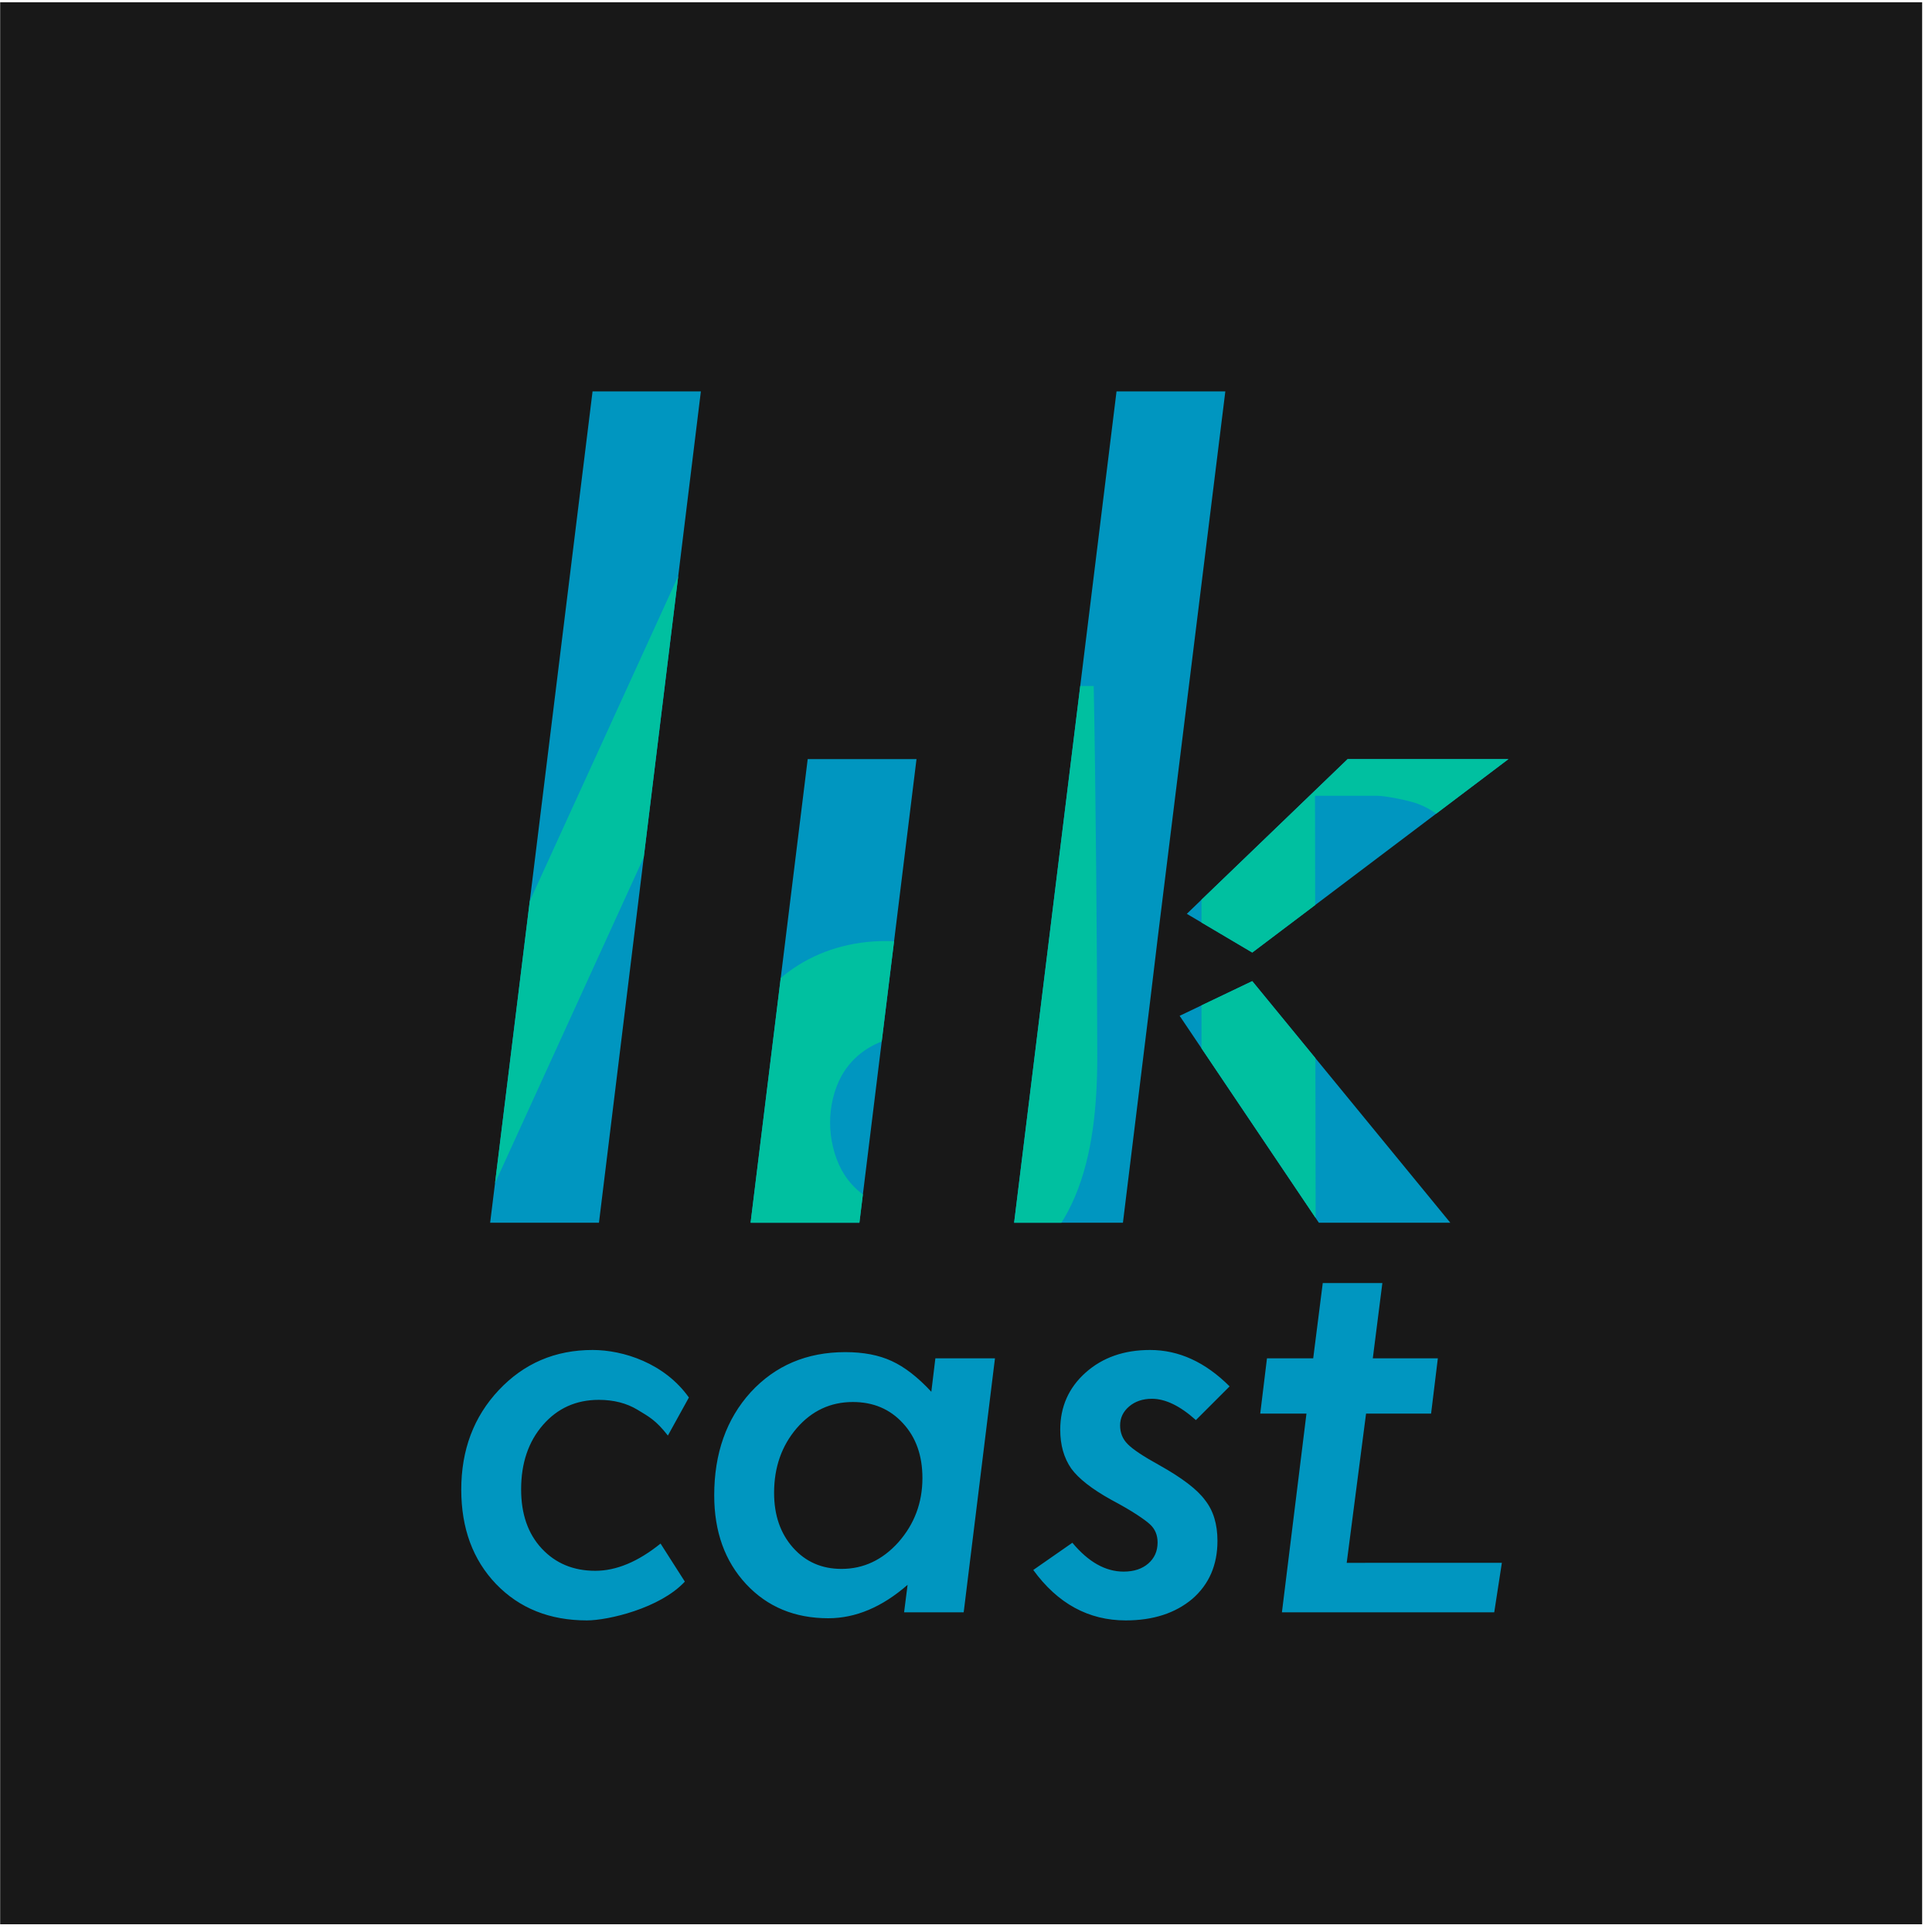
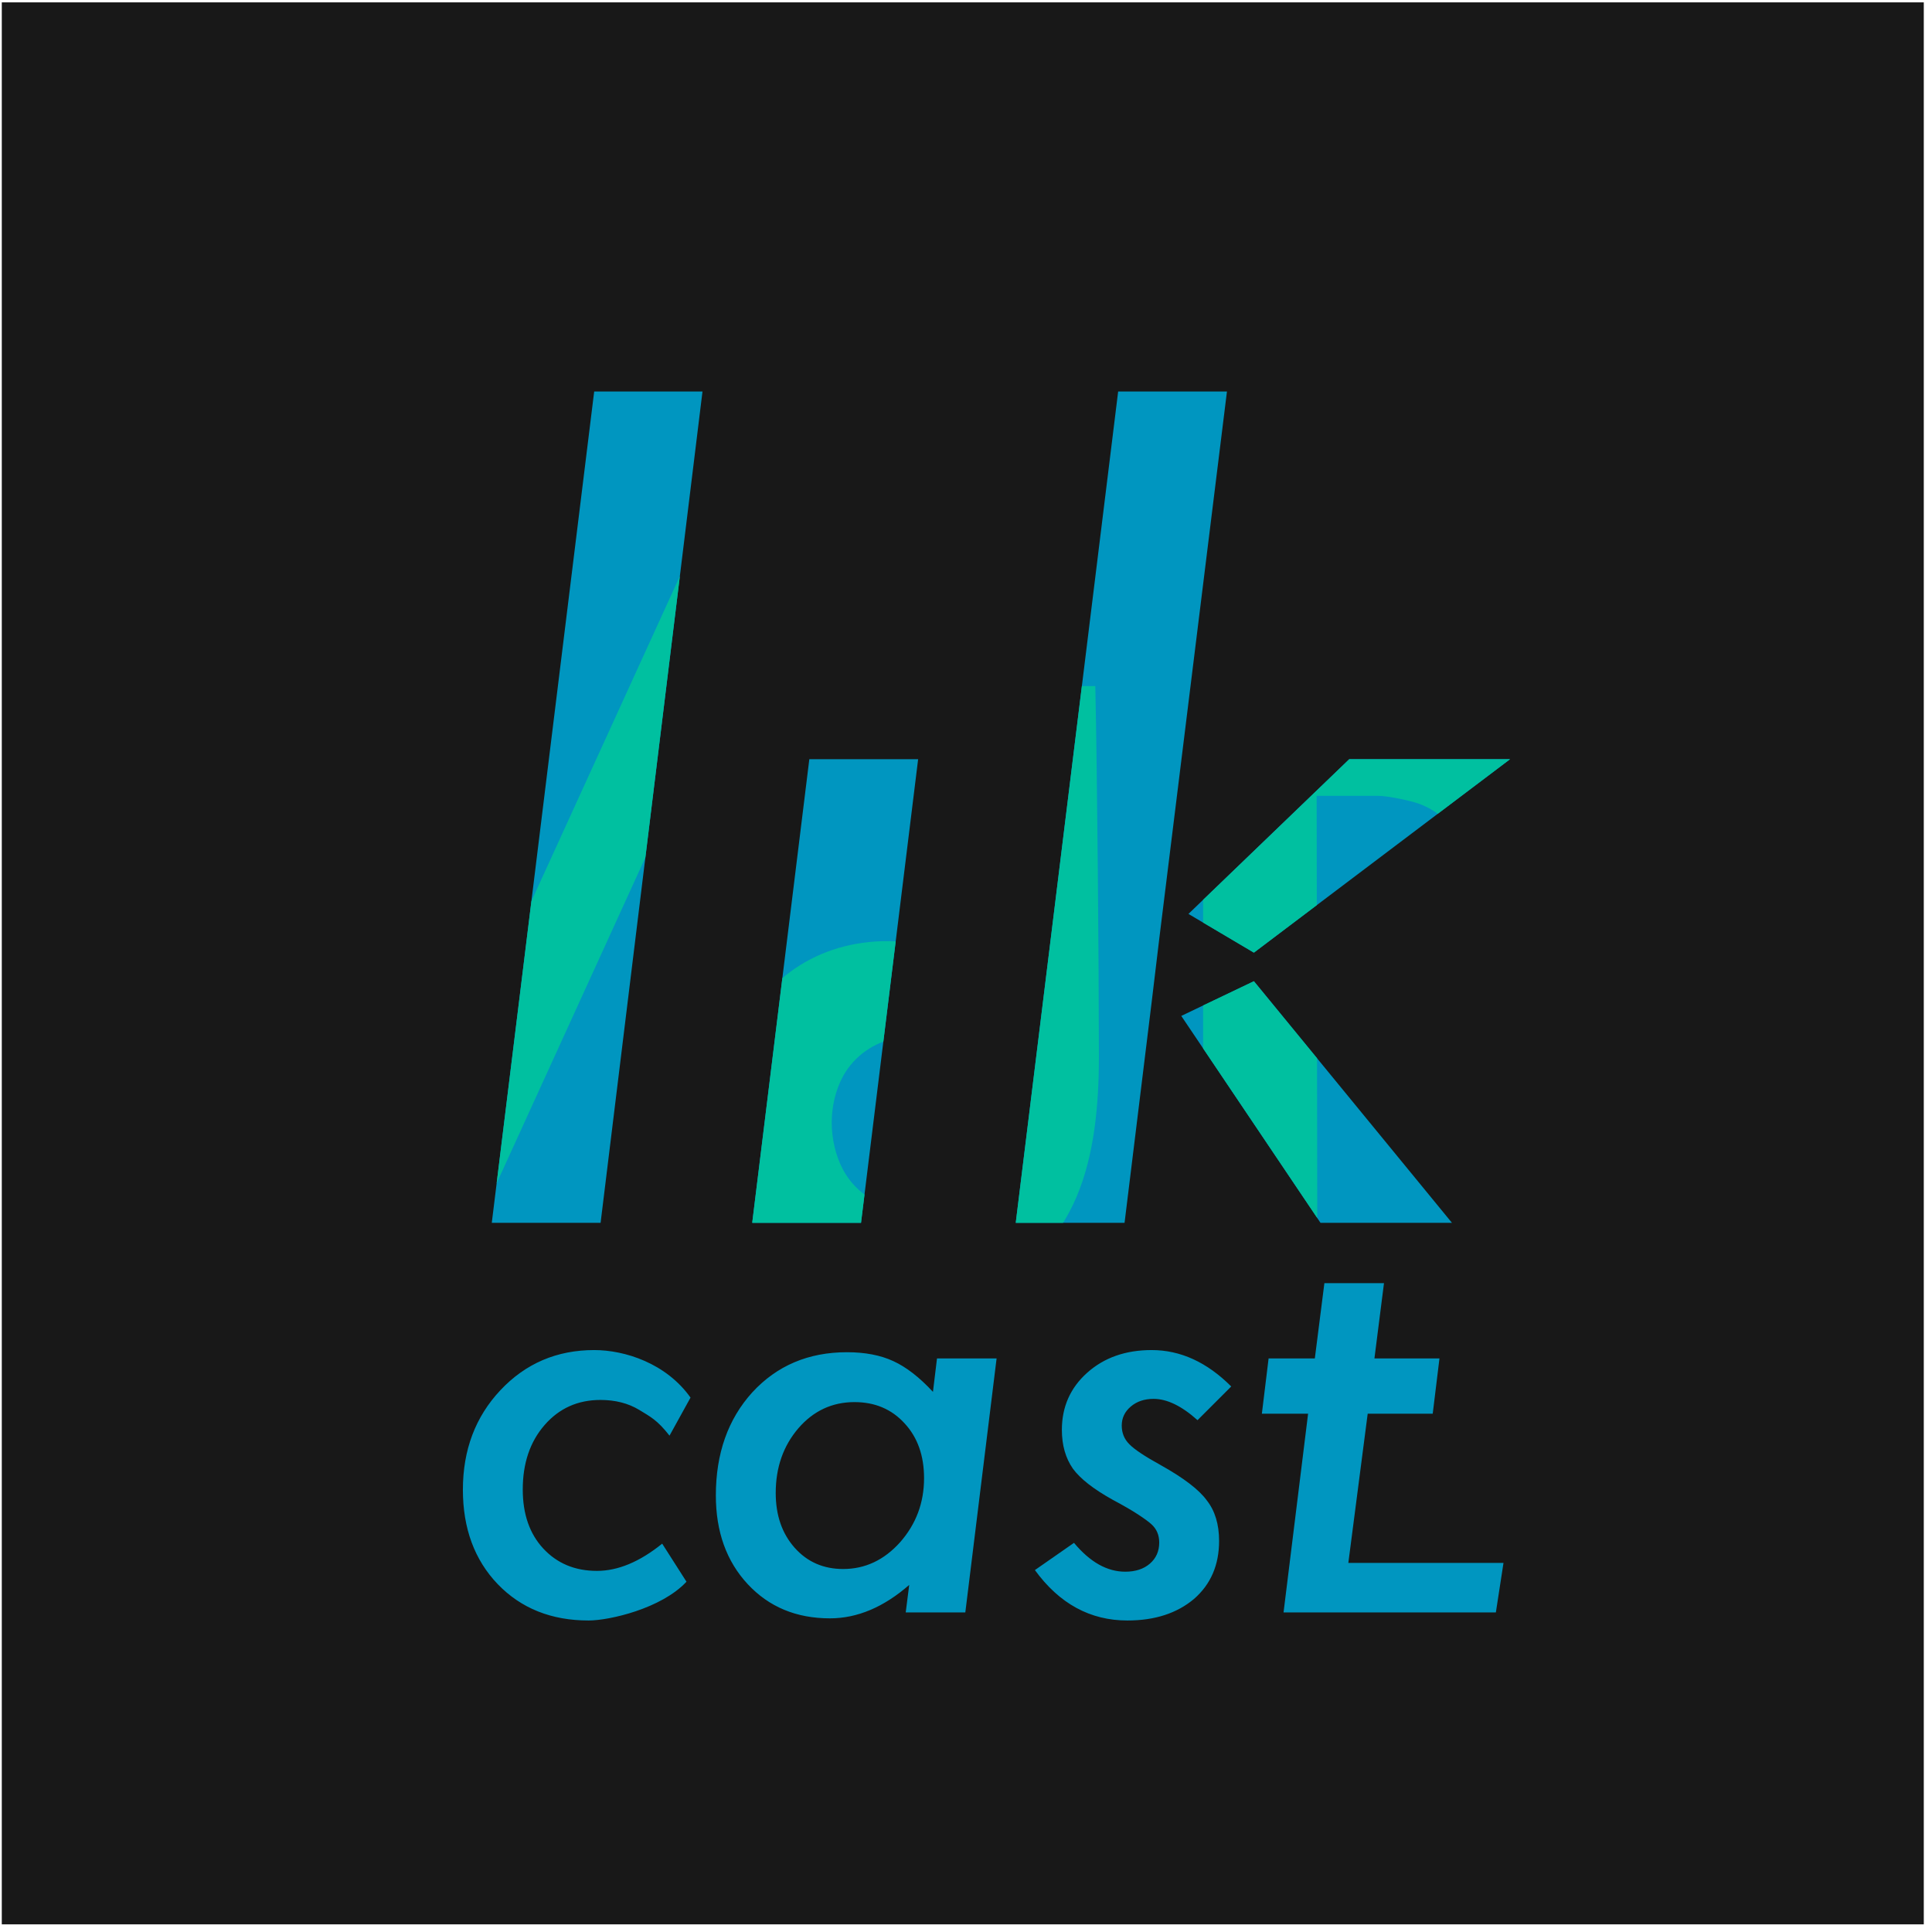
<svg xmlns="http://www.w3.org/2000/svg" width="100%" height="100%" viewBox="0 0 193 193" version="1.1" xml:space="preserve" style="fill-rule:evenodd;clip-rule:evenodd;stroke-linejoin:round;stroke-miterlimit:2;">
-   <rect id="likcast-padding-bg-b" x="0.016" y="0.227" width="192" height="192" style="fill:#181818;" />
-   <path d="M122.833,138.494l-3.368,3.367c-1.58,-1.419 -3.044,-2.128 -4.391,-2.128c-0.916,0 -1.675,0.256 -2.277,0.767c-0.601,0.512 -0.902,1.145 -0.902,1.899c0,0.736 0.251,1.356 0.754,1.859c0.503,0.52 1.554,1.221 3.152,2.101c2.281,1.275 3.808,2.442 4.58,3.501c0.826,1.042 1.239,2.397 1.239,4.067c0,2.406 -0.835,4.337 -2.505,5.791c-1.706,1.437 -3.925,2.155 -6.655,2.155c-3.717,0 -6.798,-1.679 -9.24,-5.037l3.906,-2.72c1.599,1.921 3.305,2.882 5.119,2.882c1.024,0 1.845,-0.27 2.465,-0.808c0.62,-0.539 0.929,-1.239 0.929,-2.101c0,-0.754 -0.26,-1.365 -0.781,-1.832c-0.251,-0.233 -0.691,-0.556 -1.32,-0.969c-0.629,-0.413 -1.482,-0.907 -2.559,-1.482c-1.904,-1.059 -3.224,-2.092 -3.961,-3.097c-0.736,-1.06 -1.104,-2.353 -1.104,-3.879c0,-2.298 0.844,-4.202 2.532,-5.71c1.689,-1.508 3.835,-2.262 6.439,-2.262c2.874,0 5.523,1.212 7.948,3.636Zm-54.015,1.112l-2.099,3.801c-1.221,-1.562 -1.908,-1.888 -3.022,-2.57c-1.095,-0.664 -2.389,-0.997 -3.879,-0.997c-2.263,0 -4.122,0.835 -5.577,2.505c-1.455,1.67 -2.182,3.816 -2.182,6.438c0,2.46 0.682,4.426 2.047,5.898c1.383,1.491 3.17,2.236 5.361,2.236c2.102,0 4.275,-0.907 6.52,-2.72l2.427,3.801c-2.494,2.681 -7.698,3.875 -9.782,3.875c-3.718,0 -6.744,-1.212 -9.079,-3.636c-2.317,-2.424 -3.475,-5.567 -3.475,-9.427c0,-3.969 1.248,-7.282 3.745,-9.939c2.514,-2.676 5.639,-4.013 9.375,-4.013c3.053,0 7.186,1.314 9.62,4.748Zm27.451,21.459l-5.954,0l0.35,-2.747c-2.55,2.226 -5.19,3.339 -7.921,3.339c-3.358,0 -6.097,-1.14 -8.217,-3.42c-2.119,-2.281 -3.179,-5.235 -3.179,-8.862c0,-4.184 1.213,-7.613 3.637,-10.289c2.461,-2.675 5.613,-4.013 9.457,-4.013c1.814,0 3.358,0.296 4.634,0.889c1.293,0.592 2.613,1.616 3.96,3.07l0.404,-3.339l5.954,0l-3.125,25.372Zm53,0l-21.21,0l2.452,-19.851l-4.618,0l0.673,-5.521l4.618,0l0.955,-7.52l5.954,0l-0.955,7.52l6.497,0l-0.674,5.521l-6.496,0l-1.934,14.908l15.5,-0.003l-0.762,4.946Zm-57.122,-13.414c0,-2.244 -0.647,-4.067 -1.94,-5.467c-1.293,-1.419 -2.963,-2.128 -5.011,-2.128c-2.227,0 -4.095,0.871 -5.604,2.613c-1.508,1.759 -2.263,3.914 -2.263,6.464c0,2.226 0.629,4.049 1.886,5.468c1.257,1.418 2.874,2.127 4.85,2.127c2.191,0 4.086,-0.888 5.684,-2.666c1.599,-1.814 2.398,-3.951 2.398,-6.411Zm-32.313,-25.504l-10.87,0l10.23,-83.047l10.82,0l-10.18,83.047Zm85.048,0l-13.132,0l-13.908,-20.67l7.255,-3.466l19.785,24.136Zm-59.032,0l-10.869,0l5.705,-46.317l10.87,0l-5.706,46.317Zm26.326,0l-10.869,0l10.23,-83.047l10.869,0l-6.738,54.466l-0.787,6.553l-2.705,22.028Zm6.383,-30.859l16.066,-15.458l16.066,0l-25.594,19.326l-6.538,-3.868Z" style="fill:#0096c0;fill-rule:nonzero;" />
+   <rect id="likcast-padding-bg-b" x="0.179" y="0.236" width="192" height="192" style="fill:#181818;" />
+   <path d="M122.996,138.503l-3.368,3.367c-1.58,-1.419 -3.044,-2.128 -4.391,-2.128c-0.916,0 -1.675,0.256 -2.277,0.768c-0.602,0.511 -0.902,1.144 -0.902,1.898c0,0.737 0.251,1.356 0.754,1.859c0.503,0.521 1.554,1.221 3.152,2.101c2.281,1.275 3.808,2.442 4.58,3.501c0.826,1.042 1.239,2.397 1.239,4.067c0,2.406 -0.835,4.337 -2.505,5.791c-1.706,1.437 -3.925,2.155 -6.655,2.155c-3.717,0 -6.798,-1.679 -9.24,-5.037l3.906,-2.72c1.599,1.921 3.305,2.882 5.119,2.882c1.024,0 1.845,-0.269 2.465,-0.808c0.62,-0.539 0.929,-1.239 0.929,-2.101c0,-0.754 -0.26,-1.365 -0.781,-1.832c-0.251,-0.233 -0.691,-0.556 -1.32,-0.969c-0.629,-0.413 -1.482,-0.907 -2.559,-1.482c-1.904,-1.059 -3.224,-2.092 -3.961,-3.097c-0.736,-1.059 -1.104,-2.352 -1.104,-3.879c0,-2.298 0.844,-4.201 2.532,-5.71c1.688,-1.508 3.835,-2.262 6.439,-2.262c2.874,0 5.523,1.212 7.948,3.636Zm-54.015,1.112l-2.099,3.802c-1.221,-1.563 -1.908,-1.888 -3.022,-2.571c-1.095,-0.664 -2.389,-0.996 -3.879,-0.996c-2.263,0 -4.122,0.835 -5.577,2.505c-1.455,1.669 -2.182,3.815 -2.182,6.437c0,2.46 0.682,4.426 2.047,5.899c1.383,1.49 3.17,2.235 5.361,2.235c2.102,0 4.275,-0.907 6.52,-2.72l2.427,3.802c-2.494,2.68 -7.698,3.874 -9.782,3.874c-3.718,0 -6.744,-1.212 -9.079,-3.636c-2.317,-2.424 -3.475,-5.567 -3.475,-9.427c0,-3.969 1.248,-7.281 3.745,-9.939c2.514,-2.675 5.639,-4.013 9.375,-4.013c3.053,0 7.185,1.314 9.62,4.748Zm27.451,21.459l-5.954,0l0.35,-2.747c-2.55,2.226 -5.19,3.34 -7.921,3.34c-3.358,0 -6.097,-1.141 -8.217,-3.421c-2.119,-2.281 -3.179,-5.234 -3.179,-8.862c0,-4.183 1.213,-7.613 3.637,-10.289c2.461,-2.675 5.613,-4.013 9.457,-4.013c1.814,0 3.358,0.297 4.634,0.889c1.293,0.593 2.613,1.616 3.96,3.071l0.404,-3.34l5.954,0l-3.125,25.372Zm53,0l-21.21,0l2.452,-19.851l-4.618,0l0.673,-5.521l4.618,0l0.955,-7.52l5.954,0l-0.955,7.52l6.497,0l-0.674,5.521l-6.496,0l-1.934,14.908l15.5,-0.002l-0.762,4.945Zm-57.122,-13.413c0,-2.245 -0.647,-4.067 -1.94,-5.468c-1.293,-1.419 -2.963,-2.128 -5.011,-2.128c-2.227,0 -4.095,0.871 -5.604,2.613c-1.508,1.759 -2.263,3.914 -2.263,6.464c0,2.227 0.629,4.049 1.886,5.468c1.257,1.418 2.874,2.128 4.85,2.128c2.191,0 4.086,-0.889 5.684,-2.667c1.599,-1.814 2.398,-3.95 2.398,-6.41Zm-32.313,-25.505l-10.87,0l10.23,-83.047l10.82,0l-10.18,83.047Zm85.048,0l-13.132,0l-13.908,-20.669l7.255,-3.467l19.785,24.136Zm-59.032,0l-10.869,0l5.705,-46.317l10.87,0l-5.706,46.317Zm26.326,0l-10.869,0l10.23,-83.047l10.869,0l-6.738,54.466l-0.787,6.554l-2.705,22.027Zm6.383,-30.859l16.066,-15.458l16.066,0l-25.594,19.326l-6.538,-3.868Z" style="fill:#0096c0;fill-rule:nonzero;" />
  <clipPath id="_clip1">
-     <path d="M122.833,138.494l-3.368,3.367c-1.58,-1.419 -3.044,-2.128 -4.391,-2.128c-0.916,0 -1.675,0.256 -2.277,0.767c-0.601,0.512 -0.902,1.145 -0.902,1.899c0,0.736 0.251,1.356 0.754,1.859c0.503,0.52 1.554,1.221 3.152,2.101c2.281,1.275 3.808,2.442 4.58,3.501c0.826,1.042 1.239,2.397 1.239,4.067c0,2.406 -0.835,4.337 -2.505,5.791c-1.706,1.437 -3.925,2.155 -6.655,2.155c-3.717,0 -6.798,-1.679 -9.24,-5.037l3.906,-2.72c1.599,1.921 3.305,2.882 5.119,2.882c1.024,0 1.845,-0.27 2.465,-0.808c0.62,-0.539 0.929,-1.239 0.929,-2.101c0,-0.754 -0.26,-1.365 -0.781,-1.832c-0.251,-0.233 -0.691,-0.556 -1.32,-0.969c-0.629,-0.413 -1.482,-0.907 -2.559,-1.482c-1.904,-1.059 -3.224,-2.092 -3.961,-3.097c-0.736,-1.06 -1.104,-2.353 -1.104,-3.879c0,-2.298 0.844,-4.202 2.532,-5.71c1.689,-1.508 3.835,-2.262 6.439,-2.262c2.874,0 5.523,1.212 7.948,3.636Zm-54.015,1.112l-2.099,3.801c-1.221,-1.562 -1.908,-1.888 -3.022,-2.57c-1.095,-0.664 -2.389,-0.997 -3.879,-0.997c-2.263,0 -4.122,0.835 -5.577,2.505c-1.455,1.67 -2.182,3.816 -2.182,6.438c0,2.46 0.682,4.426 2.047,5.898c1.383,1.491 3.17,2.236 5.361,2.236c2.102,0 4.275,-0.907 6.52,-2.72l2.427,3.801c-2.494,2.681 -7.698,3.875 -9.782,3.875c-3.718,0 -6.744,-1.212 -9.079,-3.636c-2.317,-2.424 -3.475,-5.567 -3.475,-9.427c0,-3.969 1.248,-7.282 3.745,-9.939c2.514,-2.676 5.639,-4.013 9.375,-4.013c3.053,0 7.186,1.314 9.62,4.748Zm27.451,21.459l-5.954,0l0.35,-2.747c-2.55,2.226 -5.19,3.339 -7.921,3.339c-3.358,0 -6.097,-1.14 -8.217,-3.42c-2.119,-2.281 -3.179,-5.235 -3.179,-8.862c0,-4.184 1.213,-7.613 3.637,-10.289c2.461,-2.675 5.613,-4.013 9.457,-4.013c1.814,0 3.358,0.296 4.634,0.889c1.293,0.592 2.613,1.616 3.96,3.07l0.404,-3.339l5.954,0l-3.125,25.372Zm53,0l-21.21,0l2.452,-19.851l-4.618,0l0.673,-5.521l4.618,0l0.955,-7.52l5.954,0l-0.955,7.52l6.497,0l-0.674,5.521l-6.496,0l-1.934,14.908l15.5,-0.003l-0.762,4.946Zm-57.122,-13.414c0,-2.244 -0.647,-4.067 -1.94,-5.467c-1.293,-1.419 -2.963,-2.128 -5.011,-2.128c-2.227,0 -4.095,0.871 -5.604,2.613c-1.508,1.759 -2.263,3.914 -2.263,6.464c0,2.226 0.629,4.049 1.886,5.468c1.257,1.418 2.874,2.127 4.85,2.127c2.191,0 4.086,-0.888 5.684,-2.666c1.599,-1.814 2.398,-3.951 2.398,-6.411Zm-32.313,-25.504l-10.87,0l10.23,-83.047l10.82,0l-10.18,83.047Zm85.048,0l-13.132,0l-13.908,-20.67l7.255,-3.466l19.785,24.136Zm-59.032,0l-10.869,0l5.705,-46.317l10.87,0l-5.706,46.317Zm26.326,0l-10.869,0l10.23,-83.047l10.869,0l-6.738,54.466l-0.787,6.553l-2.705,22.028Zm6.383,-30.859l16.066,-15.458l16.066,0l-25.594,19.326l-6.538,-3.868Z" clip-rule="nonzero" />
+     <path d="M122.996,138.503l-3.368,3.367c-1.58,-1.419 -3.044,-2.128 -4.391,-2.128c-0.916,0 -1.675,0.256 -2.277,0.768c-0.602,0.511 -0.902,1.144 -0.902,1.898c0,0.737 0.251,1.356 0.754,1.859c0.503,0.521 1.554,1.221 3.152,2.101c2.281,1.275 3.808,2.442 4.58,3.501c0.826,1.042 1.239,2.397 1.239,4.067c0,2.406 -0.835,4.337 -2.505,5.791c-1.706,1.437 -3.925,2.155 -6.655,2.155c-3.717,0 -6.798,-1.679 -9.24,-5.037l3.906,-2.72c1.599,1.921 3.305,2.882 5.119,2.882c1.024,0 1.845,-0.269 2.465,-0.808c0.62,-0.539 0.929,-1.239 0.929,-2.101c0,-0.754 -0.26,-1.365 -0.781,-1.832c-0.251,-0.233 -0.691,-0.556 -1.32,-0.969c-0.629,-0.413 -1.482,-0.907 -2.559,-1.482c-1.904,-1.059 -3.224,-2.092 -3.961,-3.097c-0.736,-1.059 -1.104,-2.352 -1.104,-3.879c0,-2.298 0.844,-4.201 2.532,-5.71c1.688,-1.508 3.835,-2.262 6.439,-2.262c2.874,0 5.523,1.212 7.948,3.636Zm-54.015,1.112l-2.099,3.802c-1.221,-1.563 -1.908,-1.888 -3.022,-2.571c-1.095,-0.664 -2.389,-0.996 -3.879,-0.996c-2.263,0 -4.122,0.835 -5.577,2.505c-1.455,1.669 -2.182,3.815 -2.182,6.437c0,2.46 0.682,4.426 2.047,5.899c1.383,1.49 3.17,2.235 5.361,2.235c2.102,0 4.275,-0.907 6.52,-2.72l2.427,3.802c-2.494,2.68 -7.698,3.874 -9.782,3.874c-3.718,0 -6.744,-1.212 -9.079,-3.636c-2.317,-2.424 -3.475,-5.567 -3.475,-9.427c0,-3.969 1.248,-7.281 3.745,-9.939c2.514,-2.675 5.639,-4.013 9.375,-4.013c3.053,0 7.185,1.314 9.62,4.748Zm27.451,21.459l-5.954,0l0.35,-2.747c-2.55,2.226 -5.19,3.34 -7.921,3.34c-3.358,0 -6.097,-1.141 -8.217,-3.421c-2.119,-2.281 -3.179,-5.234 -3.179,-8.862c0,-4.183 1.213,-7.613 3.637,-10.289c2.461,-2.675 5.613,-4.013 9.457,-4.013c1.814,0 3.358,0.297 4.634,0.889c1.293,0.593 2.613,1.616 3.96,3.071l0.404,-3.34l5.954,0l-3.125,25.372Zm53,0l-21.21,0l2.452,-19.851l-4.618,0l0.673,-5.521l4.618,0l0.955,-7.52l5.954,0l-0.955,7.52l6.497,0l-0.674,5.521l-6.496,0l-1.934,14.908l15.5,-0.002l-0.762,4.945Zm-57.122,-13.413c0,-2.245 -0.647,-4.067 -1.94,-5.468c-1.293,-1.419 -2.963,-2.128 -5.011,-2.128c-2.227,0 -4.095,0.871 -5.604,2.613c-1.508,1.759 -2.263,3.914 -2.263,6.464c0,2.227 0.629,4.049 1.886,5.468c1.257,1.418 2.874,2.128 4.85,2.128c2.191,0 4.086,-0.889 5.684,-2.667c1.599,-1.814 2.398,-3.95 2.398,-6.41Zm-32.313,-25.505l-10.87,0l10.23,-83.047l10.82,0l-10.18,83.047Zm85.048,0l-13.132,0l-13.908,-20.669l7.255,-3.467l19.785,24.136Zm-59.032,0l-10.869,0l5.705,-46.317l10.87,0l-5.706,46.317Zm26.326,0l-10.869,0l10.23,-83.047l10.869,0l-6.738,54.466l-0.787,6.554l-2.705,22.027Zm6.383,-30.859l16.066,-15.458l16.066,0l-25.594,19.326l-6.538,-3.868Z" clip-rule="nonzero" />
  </clipPath>
  <g clip-path="url(#_clip1)">
-     <path d="M85.961,38.215l-48.156,105.489l-7.765,-3.581l48.105,-105.337l7.816,3.429Zm12.451,59.551l-0.295,-29.237l11.139,0c0.199,9.333 0.346,27.224 0.358,36.916c0.013,9.978 -1.902,19.742 -12.062,23.376c-2.402,0.859 -6.867,1.152 -9.412,0.978c-12.476,-0.853 -18.933,-13.564 -15.027,-24.819c2.301,-6.631 7.812,-10.752 14.84,-10.968c2.132,-0.066 4.308,0.307 6.316,1.028c1.556,0.558 2.876,1.664 4.143,2.726Zm33.022,28.798l-11.411,0l0,-56.443l18.338,0c2.92,0.139 5.153,0.384 7.071,0.995c2.141,0.681 3.853,1.594 5.596,2.726c1.743,1.132 3.136,2.626 4.177,4.482c1.041,1.857 1.562,4.658 1.562,7.42c0,3.26 -2.141,6.91 -3.892,9.14c-1.657,2.109 -4.916,5.219 -3.672,9.424c1.554,5.253 15.232,20.589 16.088,20.974l-14.405,0.047c0,0 -8.187,-11.103 -10.505,-15.327c-1.109,-2.02 -2.357,-6.164 -1.583,-10.316c0.577,-3.095 2.581,-5.021 3.651,-6.313c0.842,-1.017 3.155,-4.263 3.223,-6.932c0.056,-2.212 -0.644,-4.868 -4.05,-6.147c-0.878,-0.33 -3.215,-0.801 -4.076,-0.801l-6.18,0l0.068,47.071Zm33.857,-1.282l0.04,0c-0.004,0.01 -0.018,0.01 -0.04,0Zm-66.205,-13.078c0,-2.69 -1.225,-5.422 -3.37,-7.08c-3.713,-2.871 -9.363,-1.761 -11.648,2.351c-0.771,1.389 -1.146,3.1 -1.146,4.661c0,1.572 0.381,3.319 1.146,4.729c2.257,4.163 7.904,5.315 11.648,2.42c2.145,-1.659 3.37,-4.39 3.37,-7.081Z" style="fill:#00c0a0;fill-rule:nonzero;" />
+     <path d="M86.124,38.224l-48.156,105.489l-7.765,-3.58l48.105,-105.337l7.816,3.428Zm12.451,59.551l-0.295,-29.237l11.139,0c0.199,9.333 0.346,27.224 0.358,36.916c0.013,9.978 -1.902,19.743 -12.062,23.376c-2.402,0.859 -6.868,1.152 -9.412,0.978c-12.476,-0.853 -18.933,-13.564 -15.027,-24.818c2.301,-6.632 7.812,-10.753 14.84,-10.969c2.132,-0.066 4.308,0.307 6.316,1.028c1.556,0.559 2.876,1.665 4.143,2.726Zm33.022,28.798l-11.411,0l0,-56.443l18.338,0c2.92,0.139 5.153,0.384 7.071,0.995c2.141,0.681 3.853,1.594 5.596,2.726c1.743,1.132 3.136,2.626 4.177,4.483c1.041,1.856 1.562,4.657 1.562,7.419c0,3.26 -2.141,6.91 -3.892,9.14c-1.657,2.109 -4.916,5.219 -3.672,9.424c1.554,5.253 15.232,20.589 16.088,20.974l-14.405,0.047c0,0 -8.187,-11.103 -10.505,-15.327c-1.109,-2.02 -2.357,-6.164 -1.583,-10.316c0.577,-3.095 2.581,-5.021 3.651,-6.313c0.842,-1.017 3.155,-4.263 3.223,-6.931c0.056,-2.212 -0.644,-4.868 -4.05,-6.148c-0.878,-0.33 -3.215,-0.8 -4.076,-0.801l-6.18,0l0.068,47.071Zm33.857,-1.282l0.04,0c-0.004,0.01 -0.018,0.01 -0.04,0Zm-66.205,-13.078c0,-2.69 -1.225,-5.421 -3.37,-7.08c-3.713,-2.871 -9.363,-1.761 -11.648,2.352c-0.771,1.388 -1.146,3.099 -1.146,4.66c0,1.573 0.381,3.319 1.146,4.729c2.257,4.163 7.904,5.315 11.648,2.42c2.145,-1.659 3.37,-4.39 3.37,-7.081Z" style="fill:#00c0a0;fill-rule:nonzero;" />
  </g>
</svg>
